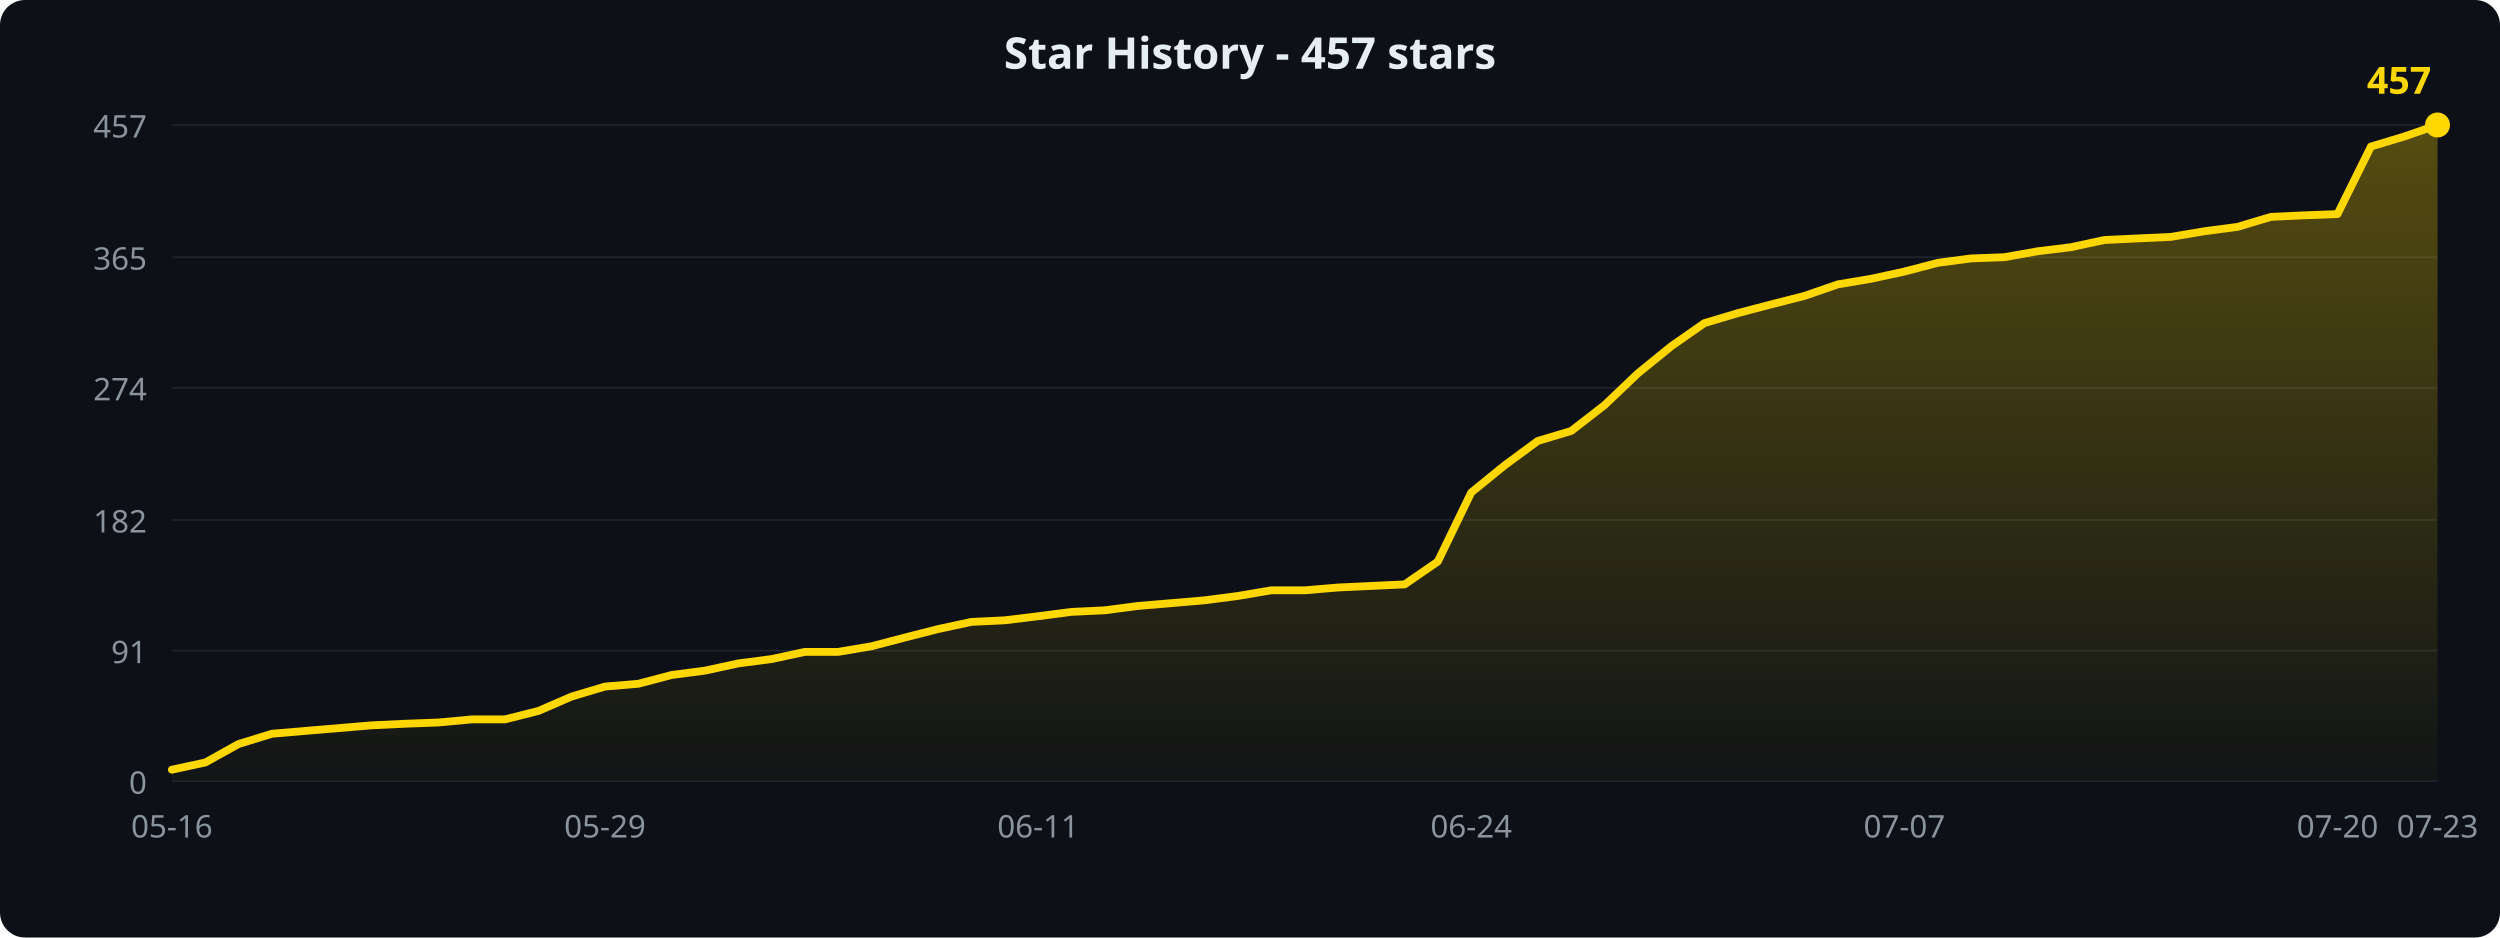
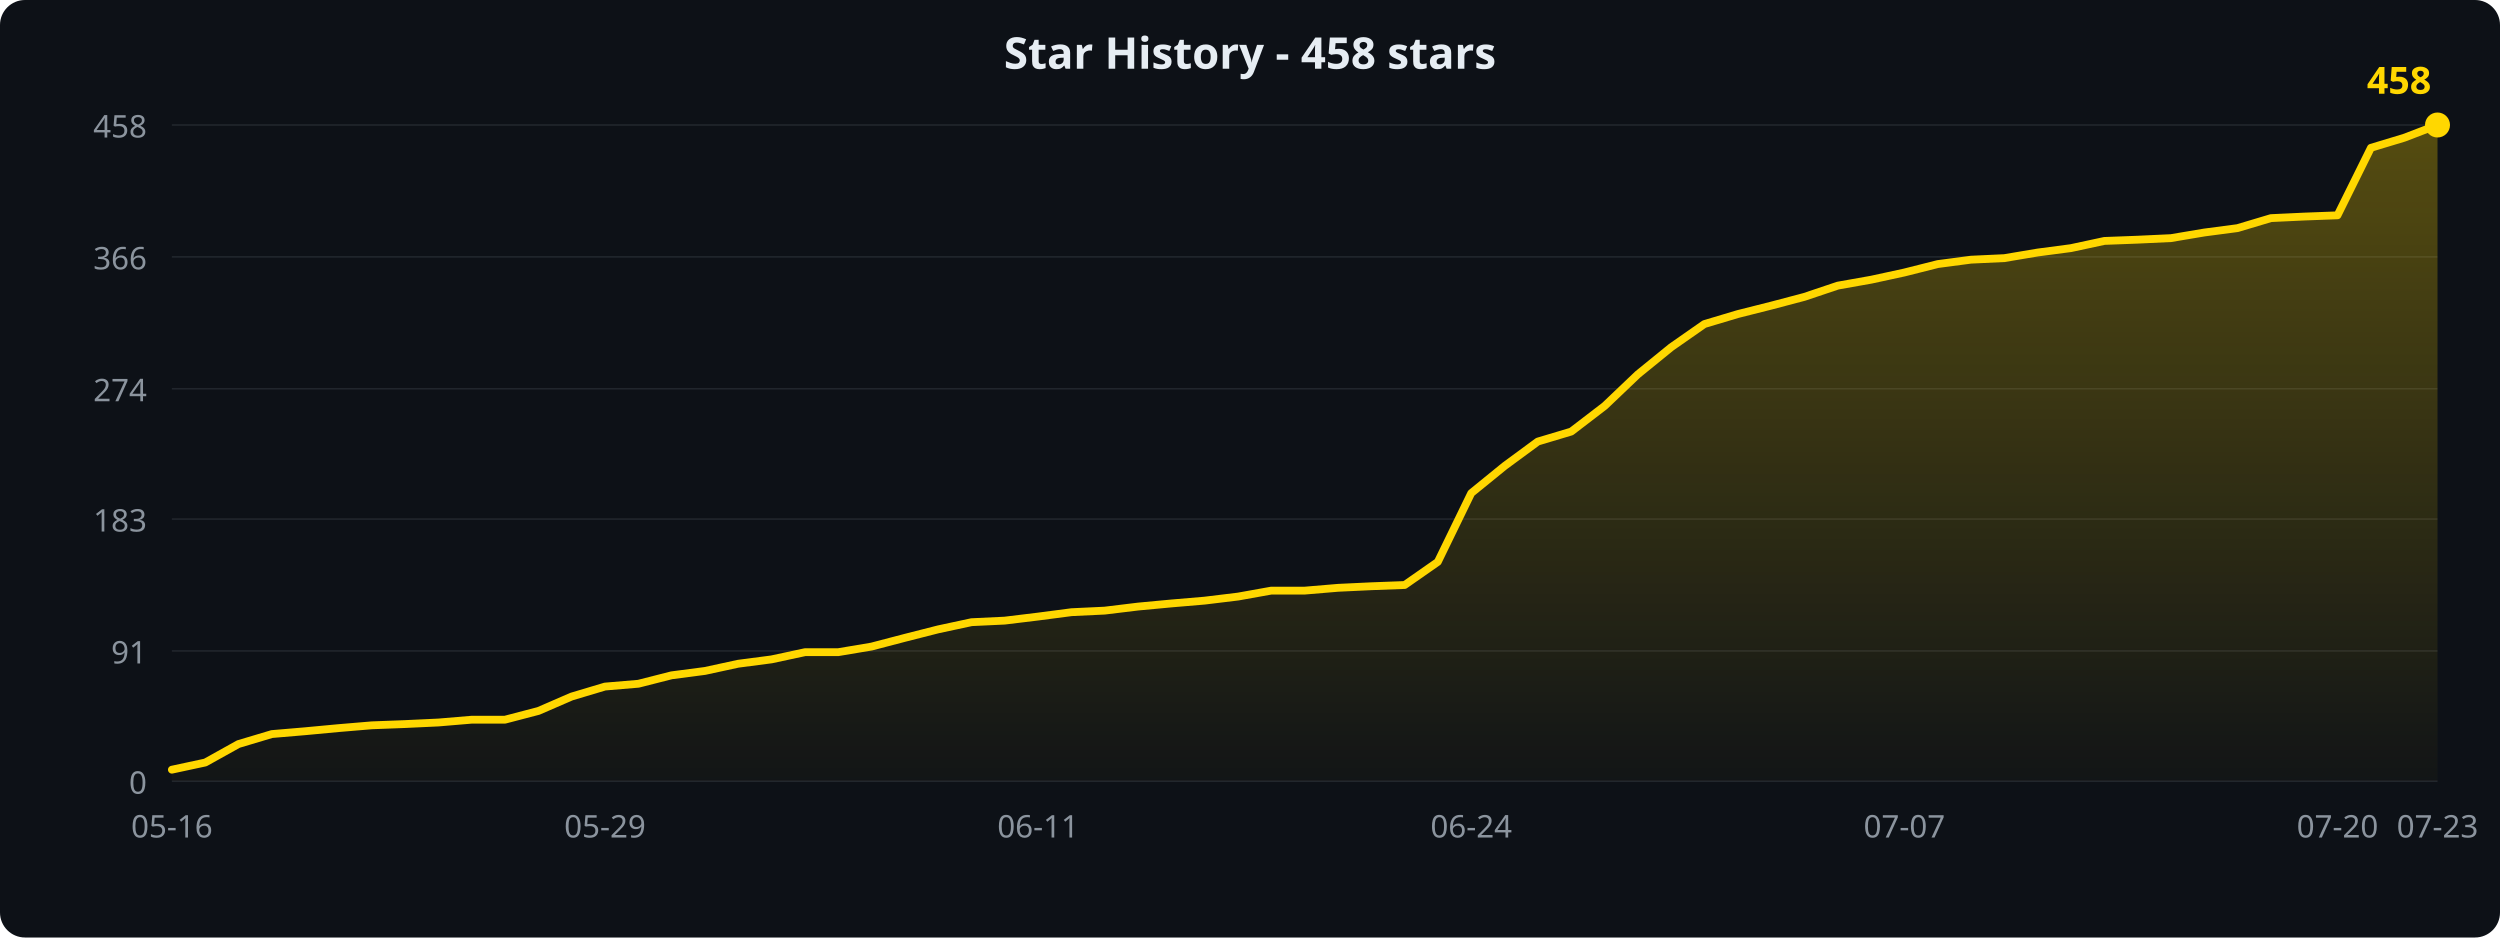
<svg xmlns="http://www.w3.org/2000/svg" viewBox="0 0 800 300" width="800" height="300">
  <defs>
    <linearGradient id="fill" x1="0" y1="0" x2="0" y2="1">
      <stop offset="0%" stop-color="#FFD700" stop-opacity="0.3" />
      <stop offset="100%" stop-color="#FFD700" stop-opacity="0.02" />
    </linearGradient>
  </defs>
  <rect width="800" height="300" rx="8" fill="#0d1117" />
  <text x="400.0" y="22" text-anchor="middle" fill="#e6edf3" font-family="system-ui,sans-serif" font-size="14" font-weight="600">
-     Star History - 457 stars
+     Star History - 458 stars
  </text>
  <line x1="55" y1="250.0" x2="780" y2="250.0" stroke="#21262d" stroke-width="0.5" />
  <text x="47" y="254.0" text-anchor="end" fill="#8b949e" font-family="system-ui,sans-serif" font-size="10">0</text>
-   <line x1="55" y1="208.2" x2="780" y2="208.2" stroke="#21262d" stroke-width="0.5" />
-   <text x="47" y="212.2" text-anchor="end" fill="#8b949e" font-family="system-ui,sans-serif" font-size="10">91</text>
-   <line x1="55" y1="166.4" x2="780" y2="166.4" stroke="#21262d" stroke-width="0.5" />
-   <text x="47" y="170.4" text-anchor="end" fill="#8b949e" font-family="system-ui,sans-serif" font-size="10">182</text>
-   <line x1="55" y1="124.1" x2="780" y2="124.1" stroke="#21262d" stroke-width="0.5" />
-   <text x="47" y="128.1" text-anchor="end" fill="#8b949e" font-family="system-ui,sans-serif" font-size="10">274</text>
-   <line x1="55" y1="82.3" x2="780" y2="82.3" stroke="#21262d" stroke-width="0.5" />
-   <text x="47" y="86.3" text-anchor="end" fill="#8b949e" font-family="system-ui,sans-serif" font-size="10">365</text>
+   <line x1="55" y1="208.3" x2="780" y2="208.3" stroke="#21262d" stroke-width="0.5" />
+   <text x="47" y="212.3" text-anchor="end" fill="#8b949e" font-family="system-ui,sans-serif" font-size="10">91</text>
+   <line x1="55" y1="166.1" x2="780" y2="166.1" stroke="#21262d" stroke-width="0.5" />
+   <text x="47" y="170.1" text-anchor="end" fill="#8b949e" font-family="system-ui,sans-serif" font-size="10">183</text>
+   <line x1="55" y1="124.4" x2="780" y2="124.4" stroke="#21262d" stroke-width="0.5" />
+   <text x="47" y="128.4" text-anchor="end" fill="#8b949e" font-family="system-ui,sans-serif" font-size="10">274</text>
+   <line x1="55" y1="82.2" x2="780" y2="82.2" stroke="#21262d" stroke-width="0.5" />
+   <text x="47" y="86.2" text-anchor="end" fill="#8b949e" font-family="system-ui,sans-serif" font-size="10">366</text>
  <line x1="55" y1="40.0" x2="780" y2="40.0" stroke="#21262d" stroke-width="0.5" />
-   <text x="47" y="44.0" text-anchor="end" fill="#8b949e" font-family="system-ui,sans-serif" font-size="10">457</text>
-   <polygon points="55.0,246.3 65.7,244.0 76.3,238.1 87.0,234.8 97.6,233.9 108.3,233.0 119.0,232.1 129.6,231.6 140.3,231.2 151.0,230.2 161.6,230.2 172.3,227.5 182.9,222.9 193.6,219.7 204.3,218.8 214.9,216.0 225.6,214.6 236.2,212.3 246.9,210.9 257.6,208.6 268.2,208.6 278.9,206.8 289.6,204.0 300.2,201.3 310.9,199.0 321.5,198.5 332.2,197.2 342.9,195.8 353.5,195.3 364.2,193.9 374.9,193.0 385.5,192.1 396.2,190.7 406.8,188.9 417.5,188.9 428.2,188.0 438.8,187.5 449.5,187.0 460.1,179.7 470.8,157.6 481.5,148.9 492.1,141.1 502.8,137.9 513.5,129.6 524.1,119.5 534.8,110.8 545.4,103.4 556.1,100.2 566.8,97.4 577.4,94.7 588.1,91.0 598.8,89.2 609.4,86.9 620.1,84.1 630.7,82.7 641.4,82.3 652.1,80.4 662.7,79.1 673.4,76.8 684.0,76.3 694.7,75.8 705.4,74.0 716.0,72.6 726.7,69.4 737.4,68.9 748.0,68.5 758.7,46.9 769.3,43.7 780.0,40.0 780.0,250.0 55.0,250.0" fill="url(#fill)" />
-   <polyline points="55.0,246.3 65.7,244.0 76.3,238.1 87.0,234.8 97.6,233.9 108.3,233.0 119.0,232.1 129.6,231.6 140.3,231.2 151.0,230.2 161.6,230.2 172.3,227.5 182.9,222.9 193.6,219.7 204.3,218.8 214.9,216.0 225.6,214.6 236.2,212.3 246.9,210.9 257.6,208.6 268.2,208.6 278.9,206.8 289.6,204.0 300.2,201.3 310.9,199.0 321.5,198.5 332.2,197.2 342.9,195.8 353.5,195.3 364.2,193.9 374.9,193.0 385.5,192.1 396.2,190.7 406.8,188.9 417.5,188.9 428.2,188.0 438.8,187.5 449.5,187.0 460.1,179.7 470.8,157.6 481.5,148.9 492.1,141.1 502.8,137.9 513.5,129.6 524.1,119.5 534.8,110.8 545.4,103.4 556.1,100.2 566.8,97.4 577.4,94.7 588.1,91.0 598.8,89.2 609.4,86.9 620.1,84.1 630.7,82.7 641.4,82.3 652.1,80.4 662.7,79.1 673.4,76.8 684.0,76.3 694.7,75.8 705.4,74.0 716.0,72.6 726.7,69.4 737.4,68.9 748.0,68.5 758.7,46.9 769.3,43.7 780.0,40.0" fill="none" stroke="#FFD700" stroke-width="2.5" stroke-linejoin="round" stroke-linecap="round" />
+   <text x="47" y="44.0" text-anchor="end" fill="#8b949e" font-family="system-ui,sans-serif" font-size="10">458</text>
+   <polygon points="55.0,246.3 65.7,244.0 76.3,238.1 87.0,234.9 97.6,234.0 108.3,233.0 119.0,232.1 129.6,231.7 140.3,231.2 151.0,230.3 161.6,230.3 172.3,227.5 182.9,222.9 193.6,219.7 204.3,218.8 214.9,216.1 225.6,214.7 236.2,212.4 246.9,211.0 257.6,208.7 268.2,208.7 278.9,206.9 289.6,204.1 300.2,201.4 310.9,199.1 321.5,198.6 332.2,197.3 342.9,195.9 353.5,195.4 364.2,194.1 374.9,193.1 385.5,192.2 396.2,190.9 406.8,189.0 417.5,189.0 428.2,188.1 438.8,187.6 449.5,187.2 460.1,179.8 470.8,157.8 481.5,149.1 492.1,141.3 502.8,138.1 513.5,129.9 524.1,119.8 534.8,111.1 545.4,103.7 556.1,100.5 566.8,97.8 577.4,95.0 588.1,91.4 598.8,89.5 609.4,87.2 620.1,84.5 630.7,83.1 641.4,82.6 652.1,80.8 662.7,79.4 673.4,77.1 684.0,76.7 694.7,76.2 705.4,74.4 716.0,73.0 726.7,69.8 737.4,69.3 748.0,68.9 758.7,47.3 769.3,44.1 780.0,40.0 780.0,250.0 55.0,250.0" fill="url(#fill)" />
+   <polyline points="55.0,246.3 65.7,244.0 76.3,238.1 87.0,234.9 97.6,234.0 108.3,233.0 119.0,232.1 129.6,231.7 140.3,231.2 151.0,230.3 161.6,230.3 172.3,227.5 182.9,222.9 193.6,219.7 204.3,218.8 214.9,216.1 225.6,214.7 236.2,212.4 246.9,211.0 257.6,208.7 268.2,208.7 278.9,206.9 289.6,204.1 300.2,201.4 310.9,199.1 321.5,198.6 332.2,197.3 342.9,195.9 353.5,195.4 364.2,194.1 374.9,193.1 385.5,192.2 396.2,190.9 406.8,189.0 417.5,189.0 428.2,188.1 438.8,187.6 449.5,187.2 460.1,179.8 470.8,157.8 481.5,149.1 492.1,141.3 502.8,138.1 513.5,129.9 524.1,119.8 534.8,111.1 545.4,103.7 556.1,100.5 566.8,97.8 577.4,95.0 588.1,91.4 598.8,89.5 609.4,87.2 620.1,84.5 630.7,83.1 641.4,82.6 652.1,80.8 662.7,79.4 673.4,77.1 684.0,76.7 694.7,76.2 705.4,74.4 716.0,73.0 726.7,69.8 737.4,69.3 748.0,68.9 758.7,47.3 769.3,44.1 780.0,40.0" fill="none" stroke="#FFD700" stroke-width="2.5" stroke-linejoin="round" stroke-linecap="round" />
  <text x="55.0" y="268" text-anchor="middle" fill="#8b949e" font-family="system-ui,sans-serif" font-size="10">05-16</text>
  <text x="193.6" y="268" text-anchor="middle" fill="#8b949e" font-family="system-ui,sans-serif" font-size="10">05-29</text>
  <text x="332.2" y="268" text-anchor="middle" fill="#8b949e" font-family="system-ui,sans-serif" font-size="10">06-11</text>
  <text x="470.8" y="268" text-anchor="middle" fill="#8b949e" font-family="system-ui,sans-serif" font-size="10">06-24</text>
  <text x="609.4" y="268" text-anchor="middle" fill="#8b949e" font-family="system-ui,sans-serif" font-size="10">07-07</text>
  <text x="748.0" y="268" text-anchor="middle" fill="#8b949e" font-family="system-ui,sans-serif" font-size="10">07-20</text>
  <text x="780.0" y="268" text-anchor="middle" fill="#8b949e" font-family="system-ui,sans-serif" font-size="10">07-23</text>
  <circle cx="780.0" cy="40.0" r="4" fill="#FFD700" />
-   <text x="778.0" y="30.0" text-anchor="end" fill="#FFD700" font-family="system-ui,sans-serif" font-size="12" font-weight="600">457</text>
+   <text x="778.0" y="30.0" text-anchor="end" fill="#FFD700" font-family="system-ui,sans-serif" font-size="12" font-weight="600">458</text>
</svg>
